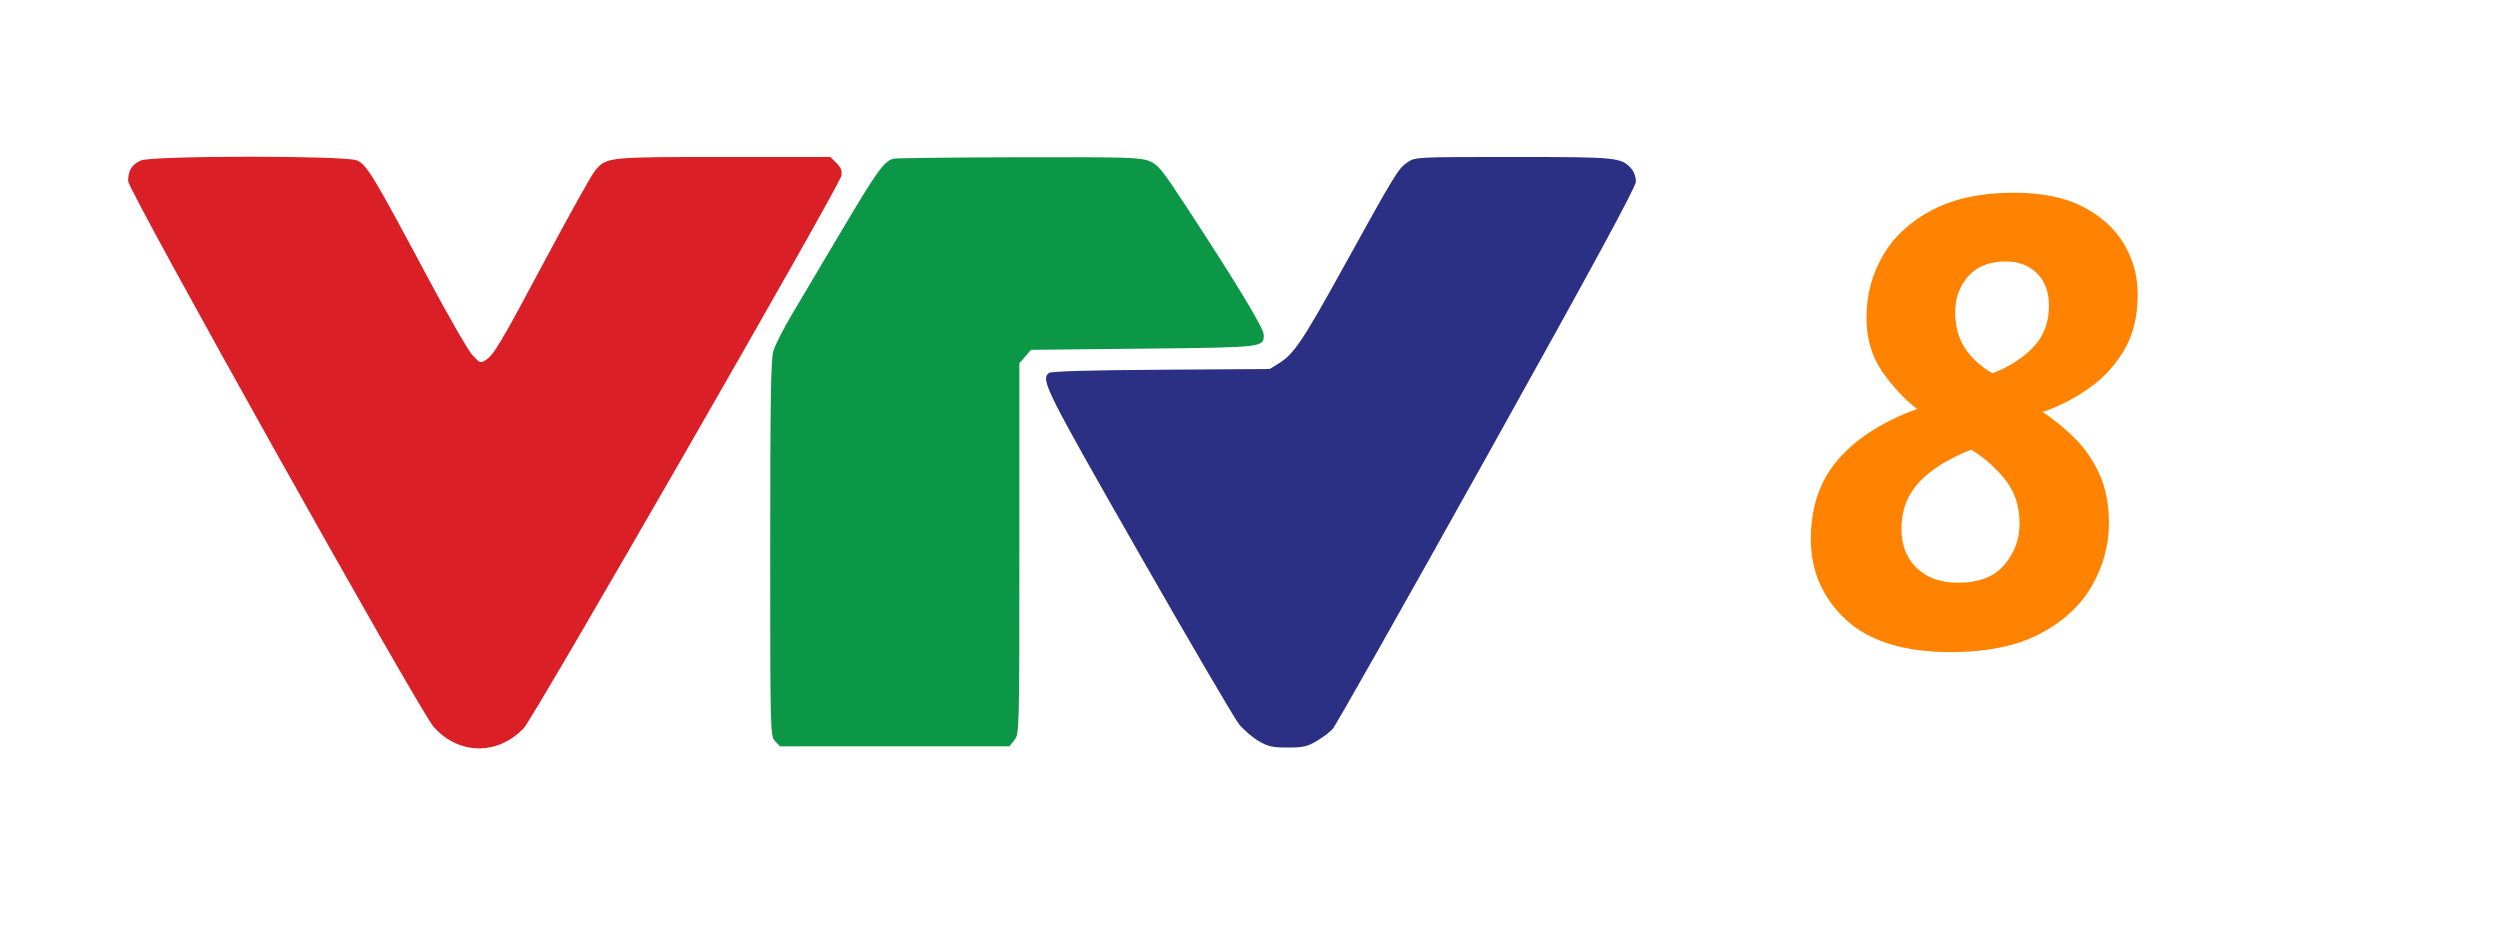
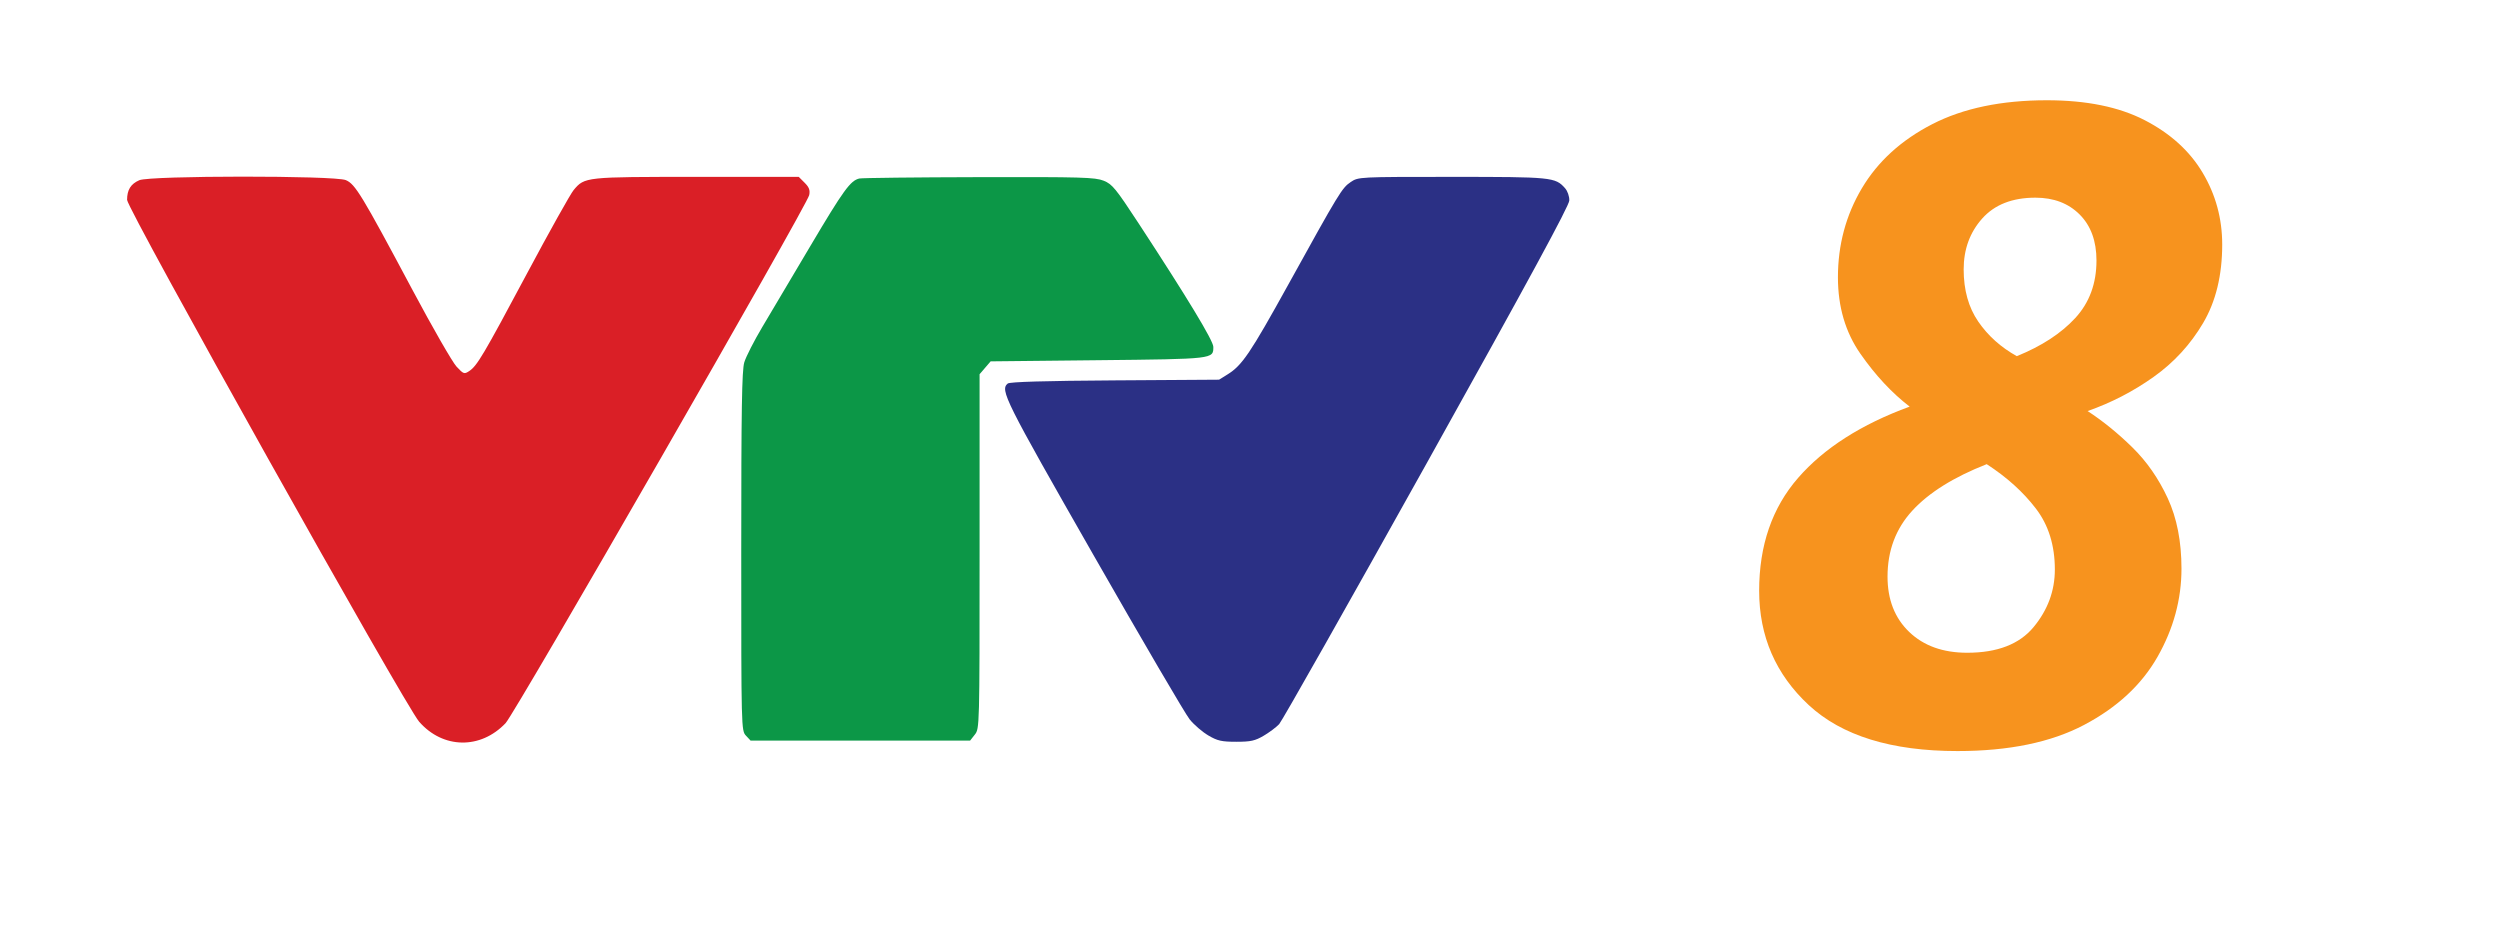
<svg xmlns="http://www.w3.org/2000/svg" viewBox="0 0 960 360" width="960" height="360" fill="none">
-   <g transform="translate(40, 52) scale(0.92)">
+   <g transform="translate(40, 60) scale(0.88)">
    <path d="M 15.329 10.458 C 11.601 12.079, 10 14.658, 10 19.041 C 10 22.996, 131.329 239.763, 137.462 246.765 C 147.854 258.630, 164.244 258.892, 175.169 247.370 C 179.360 242.948, 306.779 21.353, 307.659 16.954 C 308.092 14.792, 307.624 13.533, 305.657 11.566 L 303.091 9 258.513 9 C 209.902 9, 209.682 9.023, 204.879 14.731 C 203.489 16.383, 194.334 32.757, 184.534 51.117 C 165.357 87.044, 162.714 91.501, 159.240 93.777 C 157.118 95.167, 156.781 95.044, 153.740 91.767 C 151.958 89.847, 143.327 74.827, 134.560 58.388 C 112.319 16.685, 109.555 12.130, 105.441 10.411 C 100.548 8.366, 20.040 8.408, 15.329 10.458 Z" fill="#DA1F26" />
    <path d="M 329.500 9.716 C 325.611 10.657, 322.638 14.756, 308.260 39 C 300.268 52.475, 290.788 68.450, 287.192 74.500 C 283.597 80.550, 280.058 87.484, 279.328 89.909 C 278.273 93.411, 278 110.387, 278 172.470 C 278 249.738, 278.023 250.648, 280.039 252.811 L 282.078 255 329.966 255 L 377.855 255 379.927 252.365 C 381.984 249.751, 382 249.119, 382 172.421 L 382 95.112 384.412 92.306 L 386.825 89.500 433.760 89 C 484.401 88.461, 484 88.507, 484 83.166 C 484 80.517, 472.640 61.741, 451.481 29.419 C 441.408 14.030, 439.887 12.172, 436.130 10.669 C 432.415 9.182, 426.475 9.013, 381.730 9.116 C 354.103 9.180, 330.600 9.450, 329.500 9.716 Z" fill="#0C9747" />
    <path d="M 543.949 11.256 C 540.136 13.825, 538.965 15.748, 516.830 55.780 C 500.118 86.005, 496.595 91.223, 490.233 95.179 L 486.500 97.500 441.045 97.798 C 410.535 97.998, 395.163 98.449, 394.295 99.171 C 390.862 102.019, 392.836 105.971, 431.619 173.879 C 452.860 211.071, 471.788 243.410, 473.681 245.744 C 475.575 248.079, 479.234 251.229, 481.812 252.744 C 485.803 255.090, 487.615 255.500, 494 255.500 C 500.320 255.500, 502.208 255.082, 506 252.845 C 508.475 251.385, 511.502 249.117, 512.727 247.805 C 513.952 246.493, 542.923 195.263, 577.106 133.960 C 621.603 54.162, 639.278 21.591, 639.329 19.300 C 639.370 17.457, 638.573 15.172, 637.450 13.912 C 633.206 9.151, 631.696 9, 588.180 9 C 547.407 9, 547.287 9.006, 543.949 11.256 Z" fill="#2B3085" />
  </g>
-   <text x="755" y="248" font-family="'Montserrat', 'Arial Black', Impact, sans-serif" font-size="240" font-weight="900" font-style="italic" fill="#FF8300" text-anchor="middle">8</text>
+   <text x="760" y="285" font-family="'Arial Black', 'Montserrat', Impact, sans-serif" font-size="340" font-weight="900" font-style="italic" fill="#F7931E" text-anchor="middle">8</text>
</svg>
